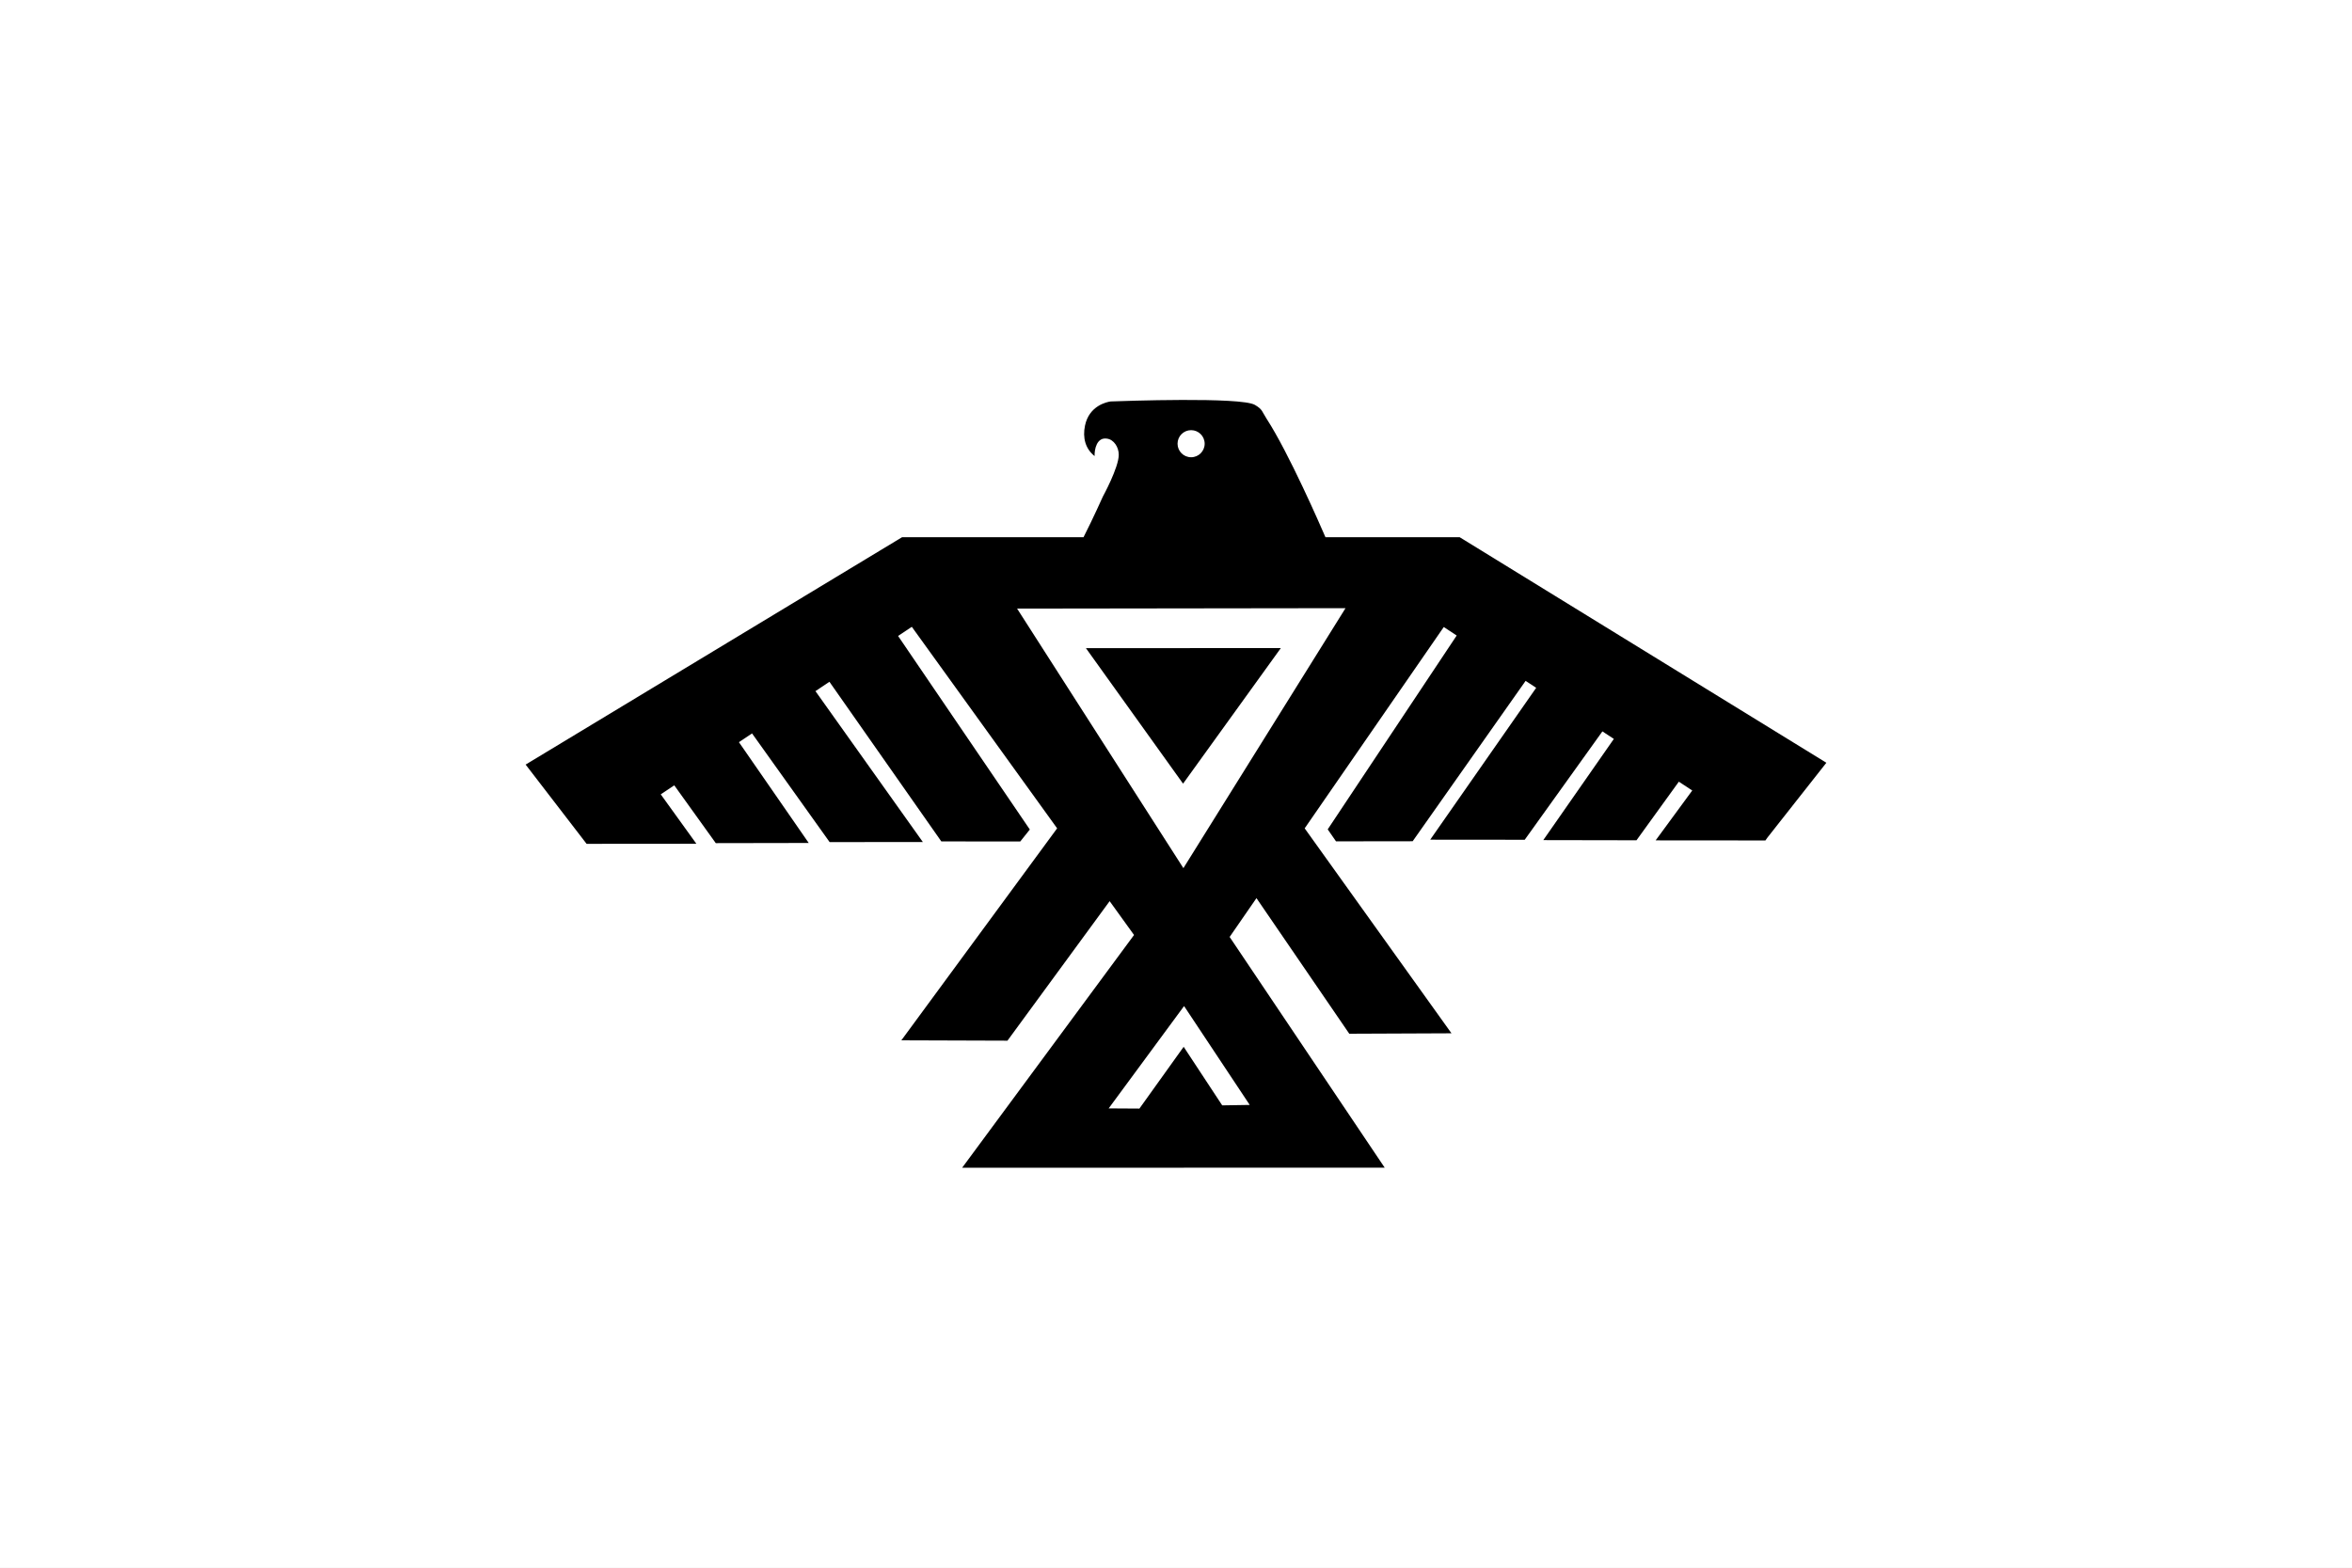
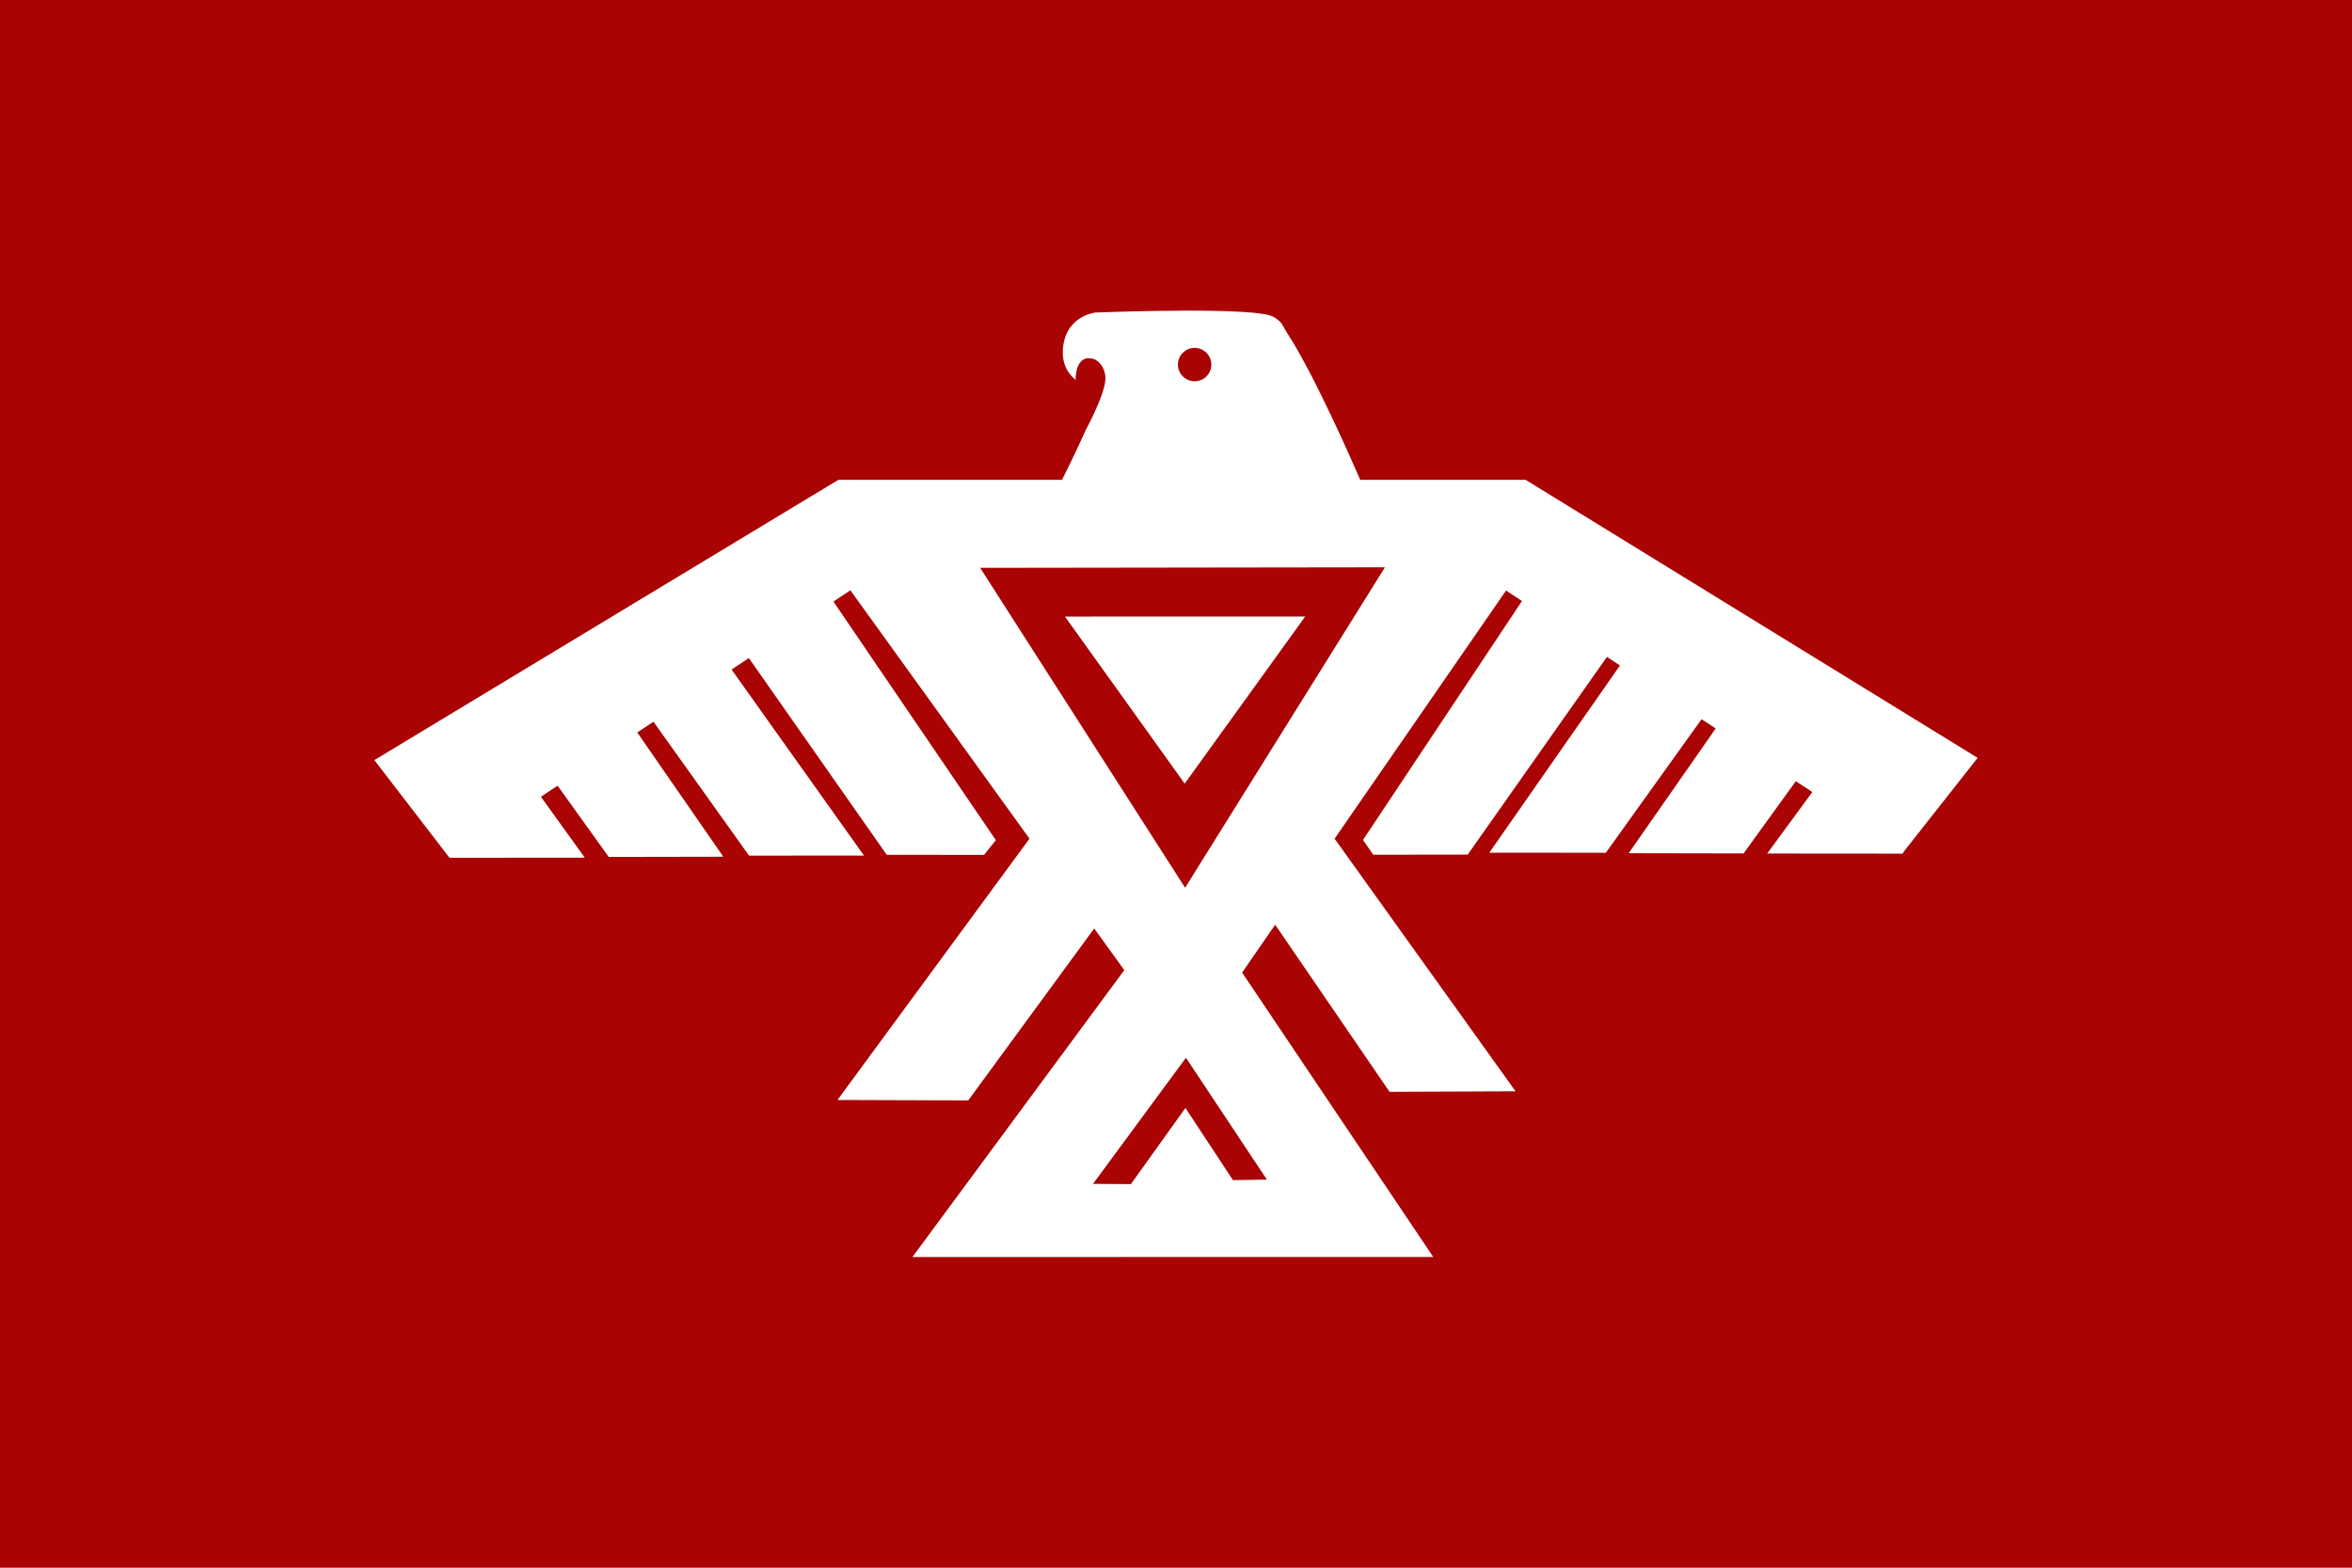
<svg xmlns="http://www.w3.org/2000/svg" version="1.1" id="Layer_1" x="0px" y="0px" width="900px" height="600px" viewBox="0 0 900 600" enable-background="new 0 0 900 600" xml:space="preserve">
  <defs id="defs19" />
-   <g id="Layer_3">
-     <rect fill="#FFFFFF" width="900" height="600" id="rect2" />
+   <g id="Layer_3" style="fill:#a90404;fill-opacity:1">
+     <rect fill="#FFFFFF" width="900" height="600" id="rect2" style="fill:#a90303;fill-opacity:1" />
  </g>
-   <g id="Layer_2">
-     <g id="g13">
-       <polygon points="452.701,299.93 490.114,248.043 415.532,248.063" id="polygon5" />
-       <path d="M698.866,291.93l-140.334-86.333h-51.347c-2.01-4.655-14.037-32.253-22.486-45.276c-1.875-2.89-1.482-3.569-4.499-5.349    c-5.314-3.135-50.731-1.488-55.206-1.325c-1.466,0.2-8.233,1.613-9.813,9.236c-0.975,4.71,0.154,8.875,3.667,11.667    c-0.084-2.583,0.822-7.255,4.697-6.677c2.672,0.328,4.552,3.261,4.552,6.177c0,4.887-6.064,15.966-6.064,15.966    s-3.789,8.469-7.413,15.581h-69.422L201.134,292.63l23.328,30.331l42.005-0.034l-13.627-18.905l5.17-3.453l15.886,22.125    l35.566-0.064l-26.704-38.576l5.019-3.35l29.686,41.592l35.666-0.031l-41.095-57.75l5.353-3.573l42.813,61.092l30.202,0.032    l3.665-4.586l-50.41-74.075l5.251-3.504l55.607,77.127l-59.609,81.134l40.599,0.134l39.105-53.398l9.335,12.947l-65.777,89.088    l161.69-0.032l-59.333-88.302l10.263-14.855l35.517,51.896l39.11-0.164l-56.175-78.445l53.225-77.053l4.942,3.253l-49.356,74.191    l3.18,4.588l29.327-0.039l43.223-61.385l4.041,2.66l-40.548,58.124l36.164,0.032l29.726-41.479l4.38,2.883l-27.002,38.731    l35.667,0.064l16.207-22.428l5.129,3.375l-14.008,19.087l42.005,0.034l0.775-1.104L698.866,291.93z M455.782,164.632    c2.862,0,5.185,2.321,5.185,5.185c0,2.864-2.32,5.185-5.185,5.185c-2.865,0-5.188-2.321-5.188-5.185    C450.596,166.953,452.918,164.632,455.782,164.632z M467.683,423.056L452.93,400.64l-16.932,23.647l-11.764-0.071l28.854-39.168    l25.123,37.839L467.683,423.056z M452.831,332.264l-63.633-99.333l125.668-0.167L452.831,332.264z" id="path7" />
-       <path d="M424.832,153.651c-0.318,0.014-0.24,0.011,0.162-0.004c0.021-0.003,0.041-0.005,0.061-0.008    C424.993,153.643,424.921,153.647,424.832,153.651z" id="path9" />
-       <path d="M425.055,153.639C425.367,153.619,425.331,153.604,425.055,153.639L425.055,153.639z" id="path11" />
+   <g id="Layer_2" transform="matrix(1.232591,0,0,1.232591,-104.666,-69.77763)" style="fill:#ffffff;fill-opacity:1">
+     <g id="g13" style="fill:#ffffff;fill-opacity:1">
+       <polygon points="452.701,299.93 490.114,248.043 415.532,248.063 " id="polygon5" style="fill:#ffffff;fill-opacity:1" />
+       <path d="M 698.866,291.93 558.532,205.597 h -51.347 c -2.01,-4.655 -14.037,-32.253 -22.486,-45.276 -1.875,-2.89 -1.482,-3.569 -4.499,-5.349 -5.314,-3.135 -50.731,-1.488 -55.206,-1.325 -1.466,0.2 -8.233,1.613 -9.813,9.236 -0.975,4.71 0.154,8.875 3.667,11.667 -0.084,-2.583 0.822,-7.255 4.697,-6.677 2.672,0.328 4.552,3.261 4.552,6.177 0,4.887 -6.064,15.966 -6.064,15.966 0,0 -3.789,8.469 -7.413,15.581 h -69.422 l -144.064,87.033 23.328,30.331 42.005,-0.034 -13.627,-18.905 5.17,-3.453 15.886,22.125 35.566,-0.064 -26.704,-38.576 5.019,-3.35 29.686,41.592 35.666,-0.031 -41.095,-57.75 5.353,-3.573 42.813,61.092 30.202,0.032 3.665,-4.586 -50.41,-74.075 5.251,-3.504 55.607,77.127 -59.609,81.134 40.599,0.134 39.105,-53.398 9.335,12.947 -65.777,89.088 161.69,-0.032 -59.333,-88.302 10.263,-14.855 35.517,51.896 39.11,-0.164 -56.175,-78.445 53.225,-77.053 4.942,3.253 -49.356,74.191 3.18,4.588 29.327,-0.039 43.223,-61.385 4.041,2.66 -40.548,58.124 36.164,0.032 29.726,-41.479 4.38,2.883 -27.002,38.731 35.667,0.064 16.207,-22.428 5.129,3.375 -14.008,19.087 42.005,0.034 0.775,-1.104 z M 455.782,164.632 c 2.862,0 5.185,2.321 5.185,5.185 0,2.864 -2.32,5.185 -5.185,5.185 -2.865,0 -5.188,-2.321 -5.188,-5.185 0.002,-2.864 2.324,-5.185 5.188,-5.185 z m 11.901,258.424 -14.753,-22.416 -16.932,23.647 -11.764,-0.071 28.854,-39.168 25.123,37.839 z m -14.852,-90.792 -63.633,-99.333 125.668,-0.167 z" id="path7" style="fill:#ffffff;fill-opacity:1" />
+       <path d="m 424.832,153.651 c -0.318,0.014 -0.24,0.011 0.162,-0.004 0.021,-0.003 0.041,-0.005 0.061,-0.008 -0.062,0.004 -0.134,0.008 -0.223,0.012 z" id="path9" style="fill:#ffffff;fill-opacity:1" />
+       <path d="m 425.055,153.639 c 0.312,-0.02 0.276,-0.035 0,0 z" id="path11" style="fill:#ffffff;fill-opacity:1" />
    </g>
  </g>
</svg>
